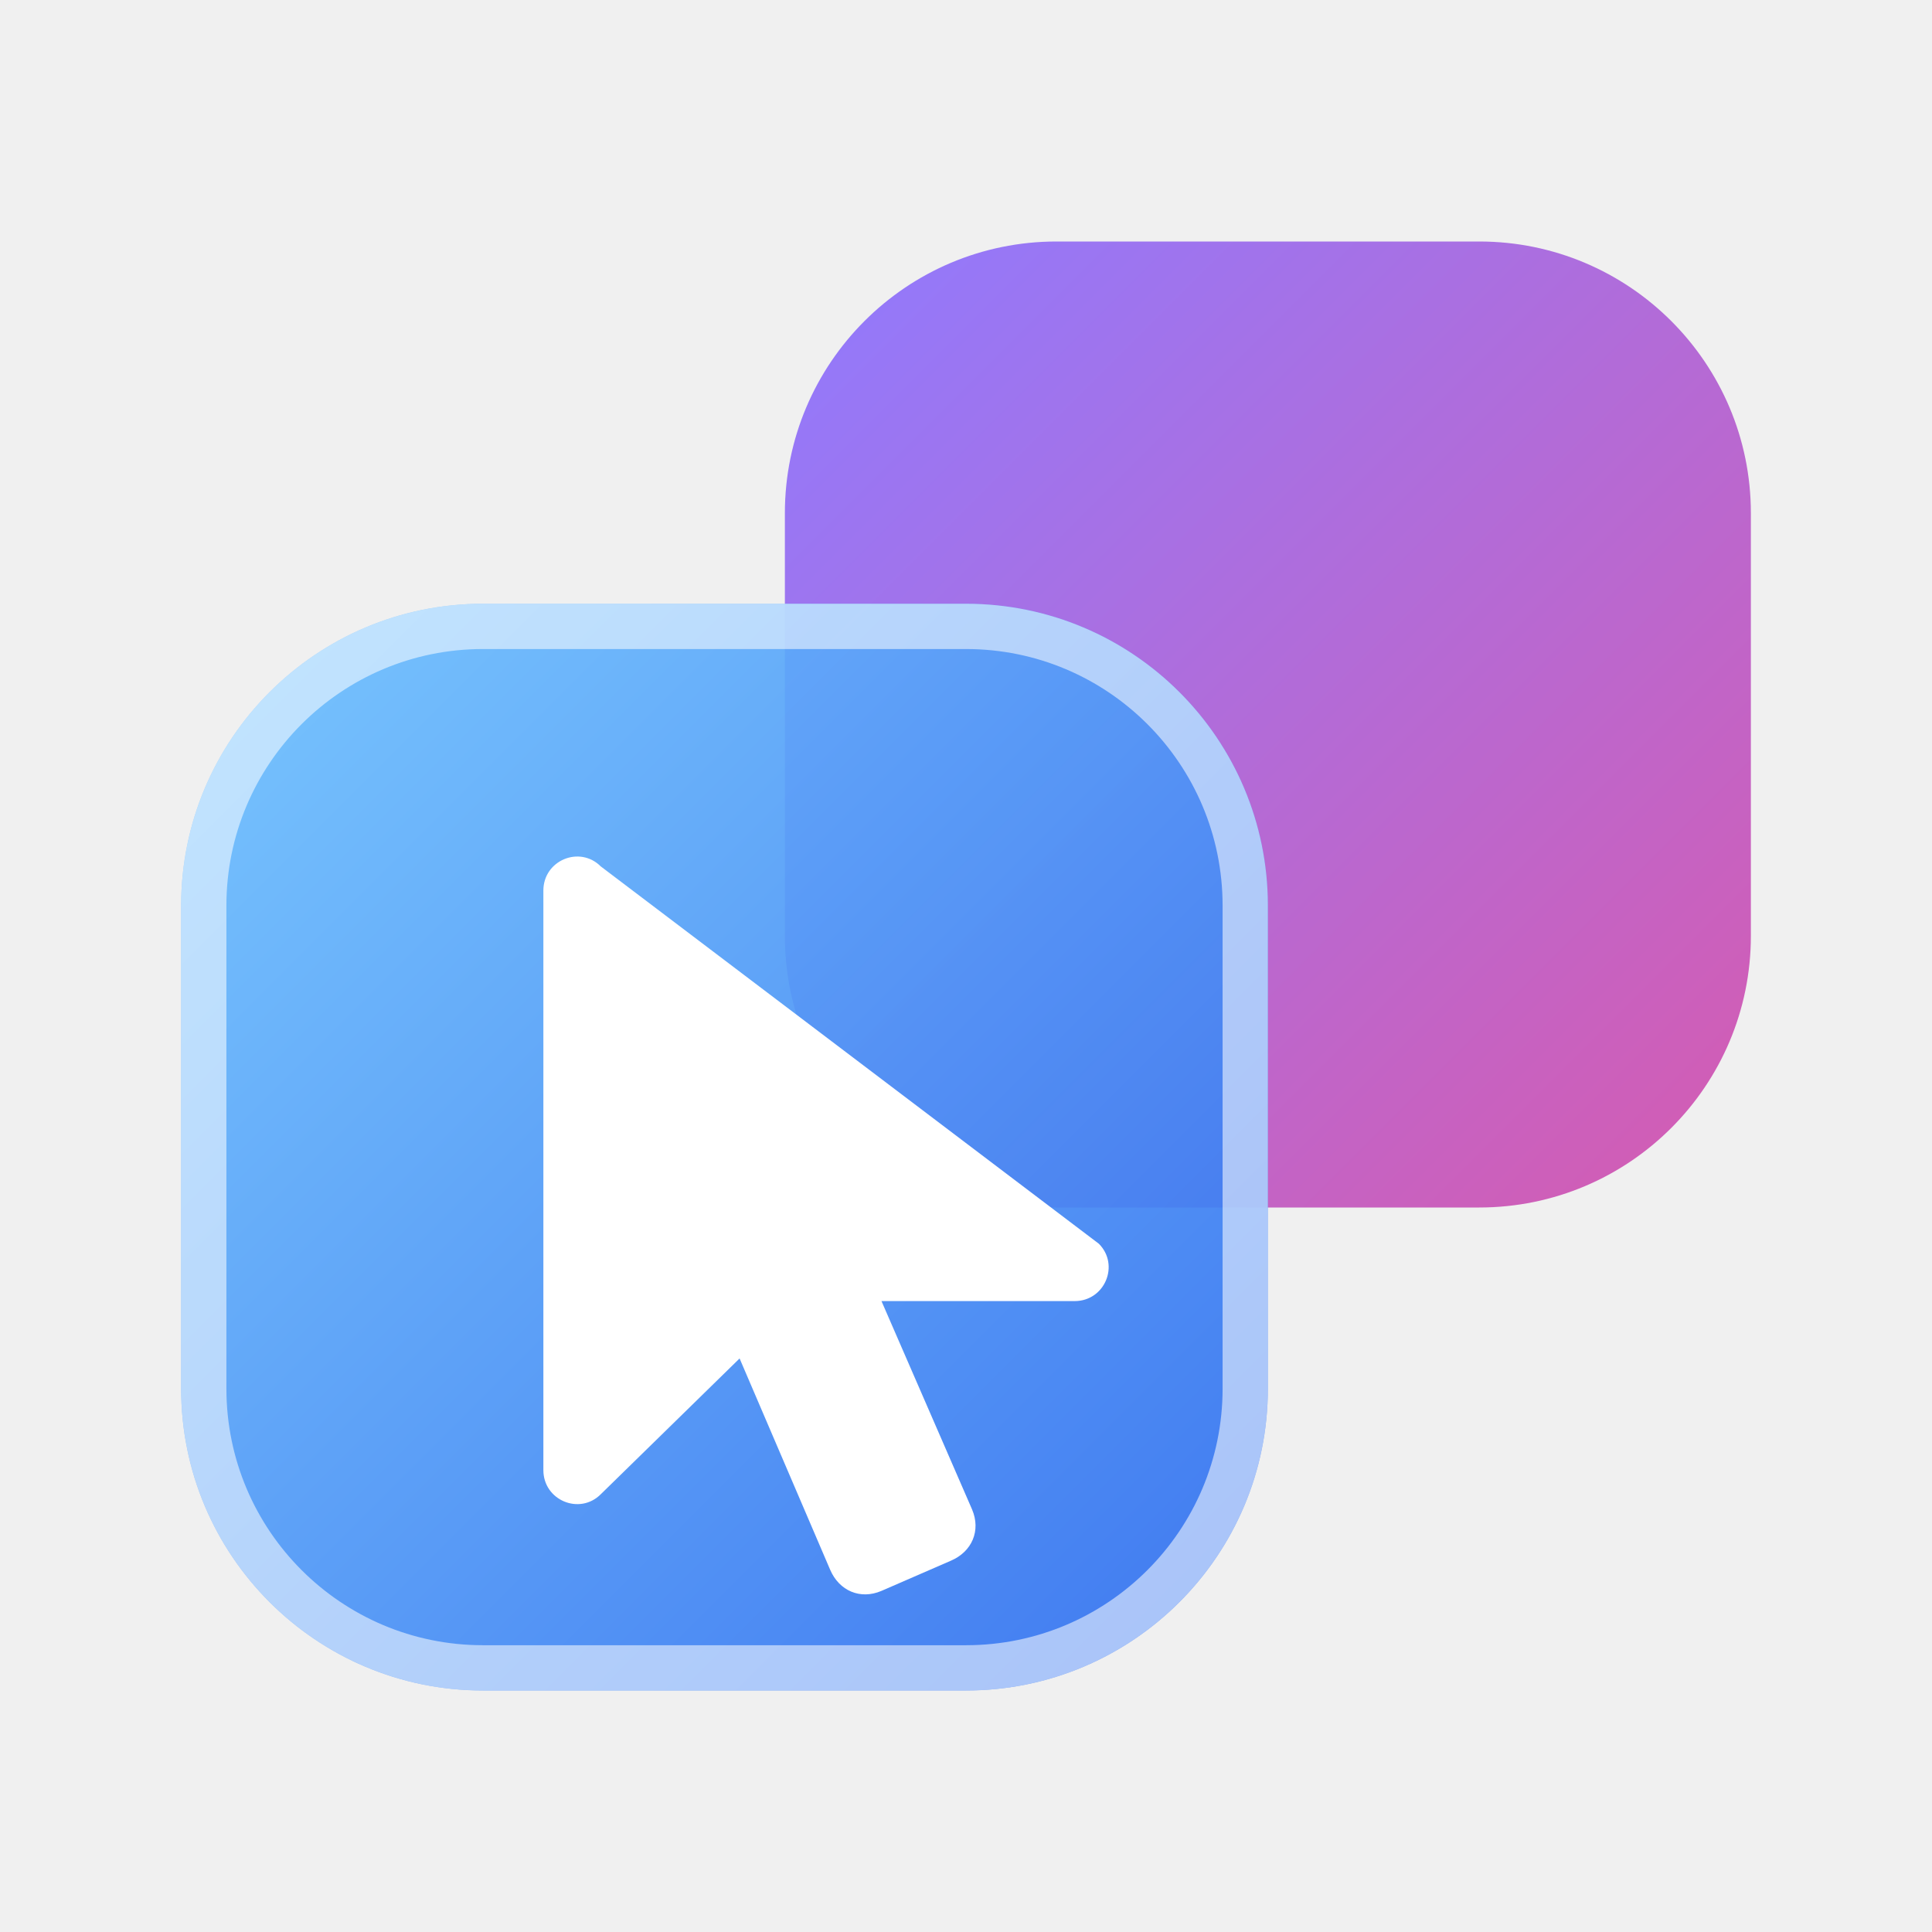
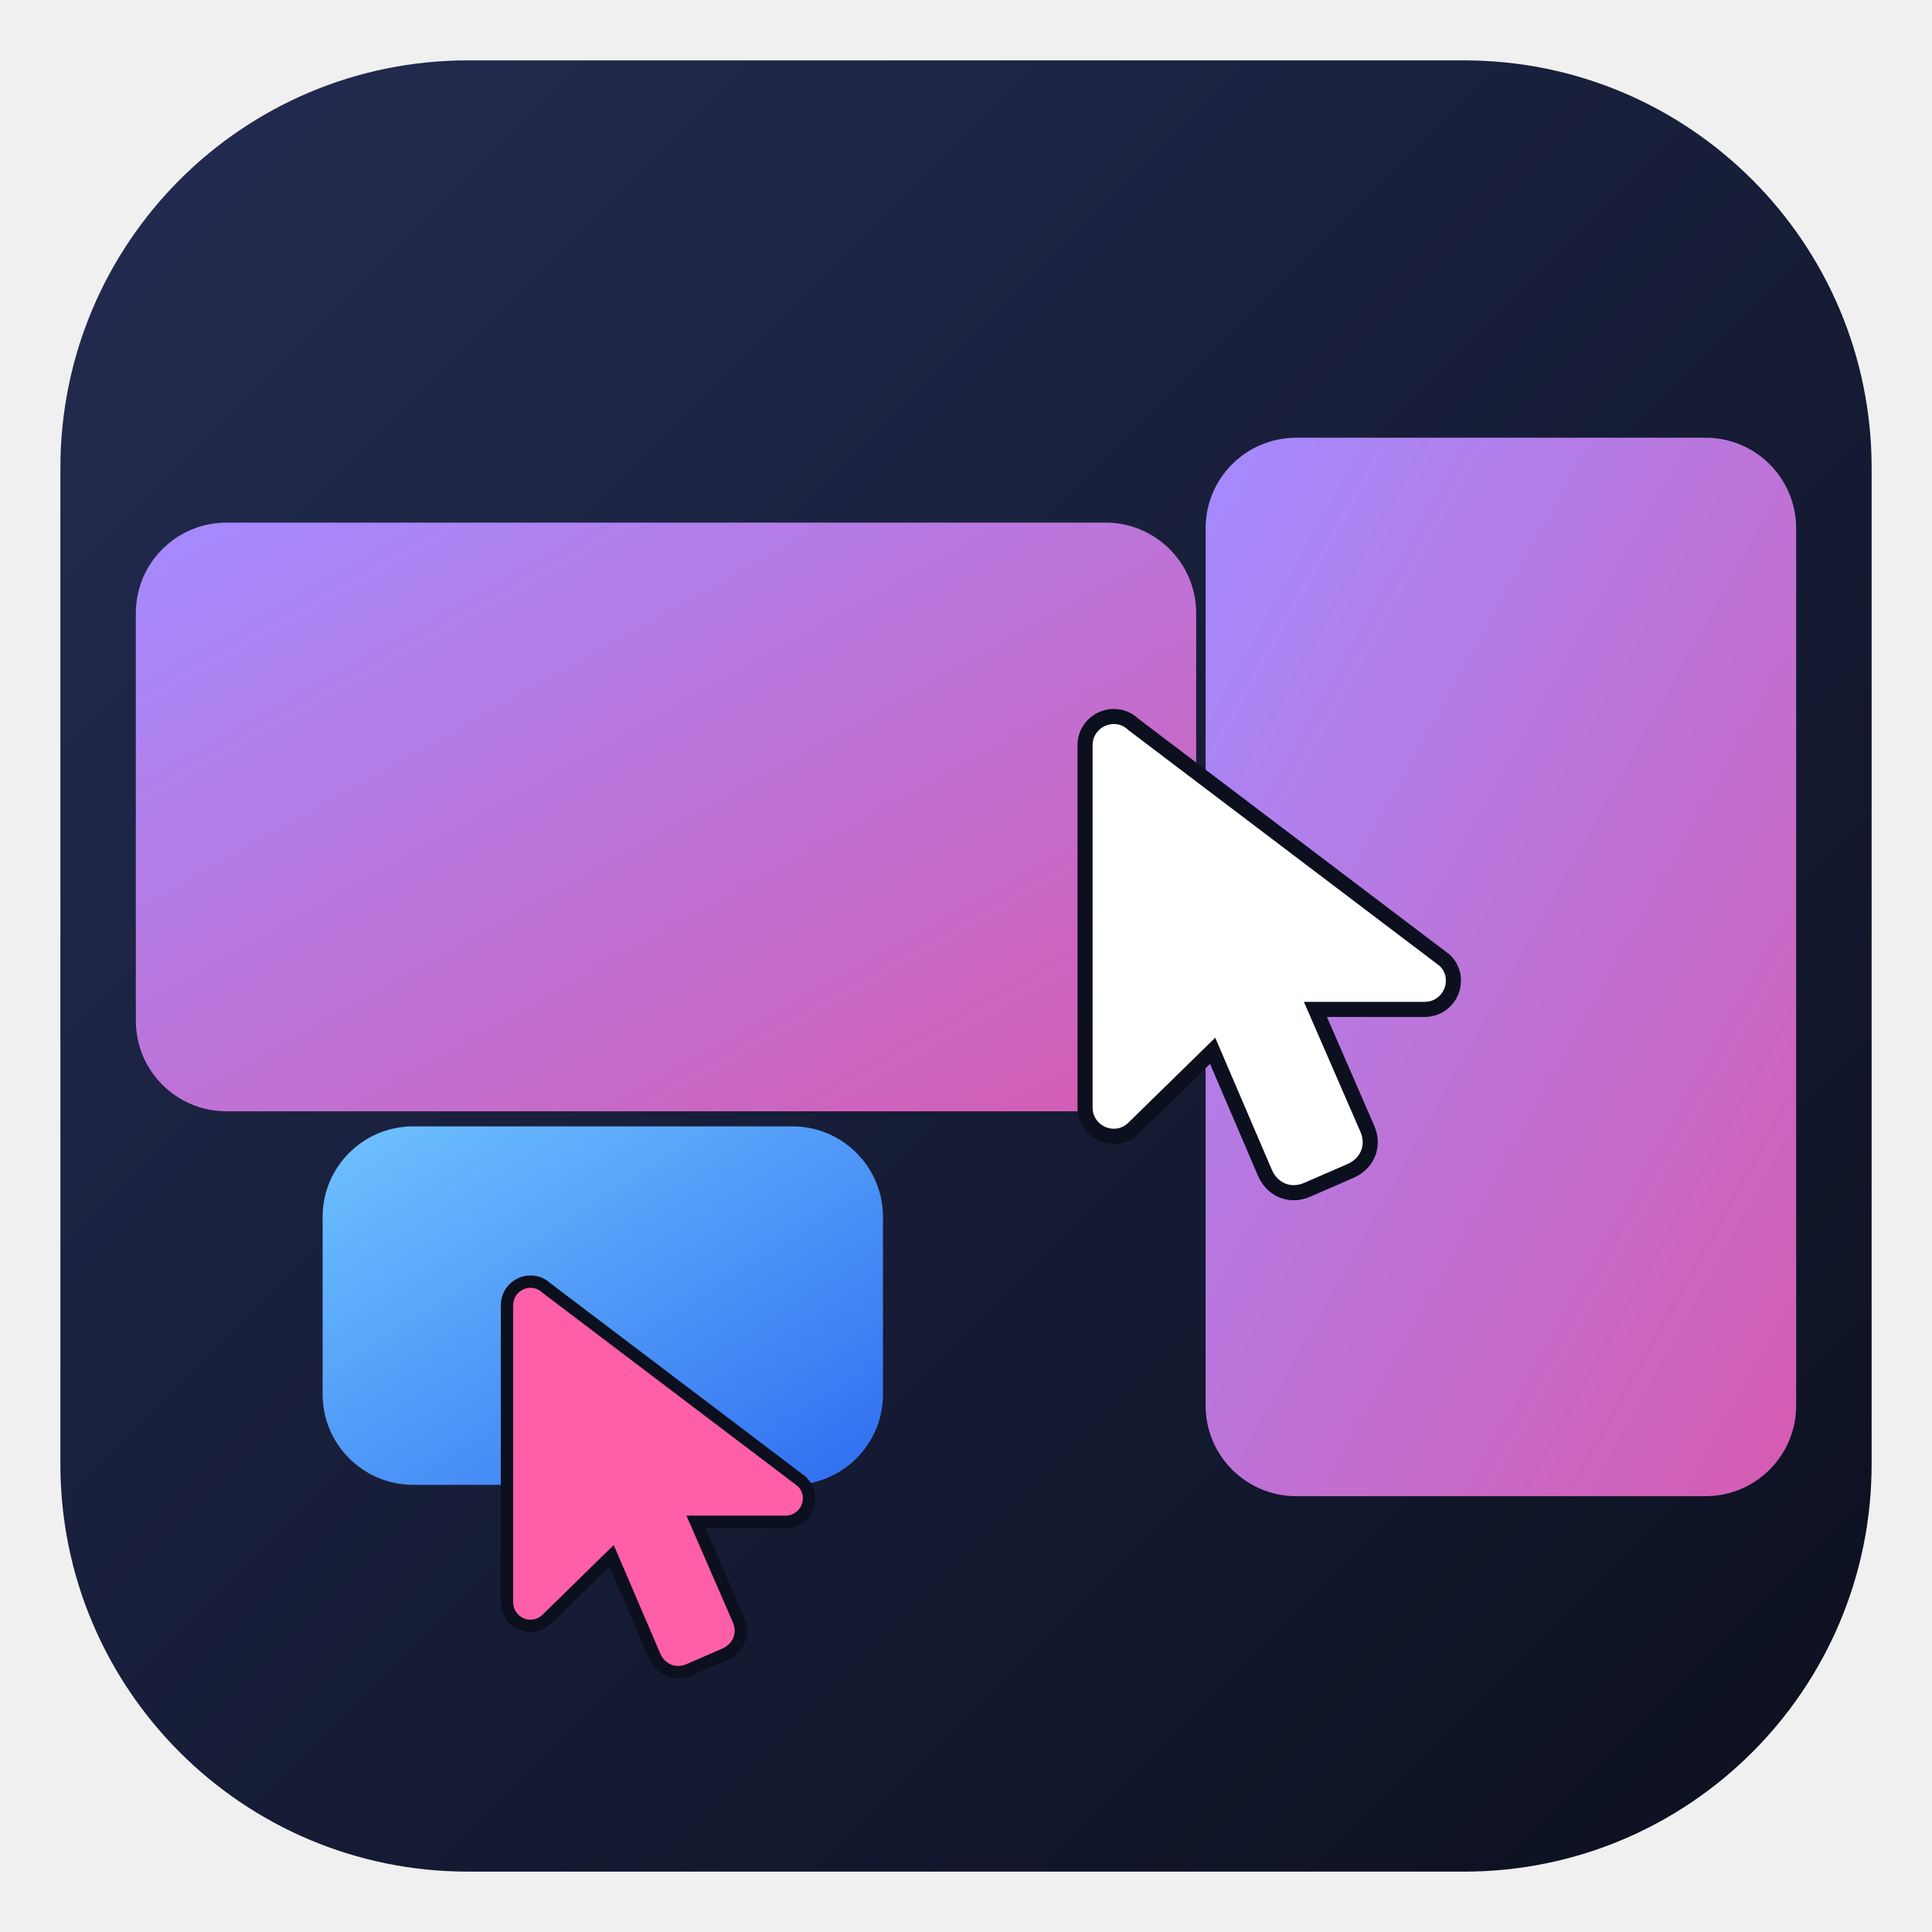
- <svg xmlns="http://www.w3.org/2000/svg" width="64" height="64" viewBox="0 0 64 64">
+ <svg xmlns="http://www.w3.org/2000/svg" width="1024" height="1024" viewBox="0 0 1024 1024">
  <defs>
-     <linearGradient id="back" x1="0" y1="0" x2="1" y2="1">
-       <stop offset="0" stop-color="#8f7bff" />
+     <linearGradient id="tile" x1="0" y1="0" x2="1" y2="1">
+       <stop offset="0" stop-color="#232c52" />
+       <stop offset="1" stop-color="#0b0f1e" />
+     </linearGradient>
+     <linearGradient id="windows" x1="0" y1="0" x2="1" y2="1">
+       <stop offset="0" stop-color="#a48bff" />
      <stop offset="1" stop-color="#d65bb0" />
    </linearGradient>
-     <linearGradient id="front" x1="0" y1="0" x2="1" y2="1">
+     <linearGradient id="mac" x1="0" y1="0" x2="1" y2="1">
      <stop offset="0" stop-color="#6fc3ff" />
      <stop offset="1" stop-color="#2f6df0" />
    </linearGradient>
  </defs>
-   <rect x="26" y="8" width="32" height="32" rx="9" fill="url(#back)" />
-   <rect x="6" y="20" width="36" height="36" rx="10" fill="url(#front)" fill-opacity="0.92" />
-   <rect x="6.75" y="20.75" width="34.5" height="34.5" rx="9.25" fill="none" stroke="#fff" stroke-opacity="0.55" stroke-width="1.5" />
-   <path fill="#fff" d="M18 29.5v19.2c0 1 1.2 1.5 1.9.8l4.6-4.5 3 7c.3.7 1 1 1.7.7l2.3-1c.7-.3 1-1 .7-1.7l-3-6.9h6.4c1 0 1.5-1.2.8-1.9L19.9 28.7c-.7-.7-1.9-.2-1.9.8z" />
+   <rect x="32" y="32" width="960" height="960" rx="216" fill="url(#tile)" />
+   <rect x="72" y="277" width="562" height="312" rx="48" fill="url(#windows)" />
+   <rect x="639" y="232" width="313" height="561" rx="48" fill="url(#windows)" />
+   <rect x="171" y="597" width="297" height="190" rx="48" fill="url(#mac)" />
+   <path transform="translate(124.4 449.9) scale(8.2)" fill="#ff5fa8" stroke="#0b0f1e" stroke-width="1.6" paint-order="stroke" d="M18 29.5v19.2c0 1 1.2 1.5 1.9.8l4.6-4.5 3 7c.3.7 1 1 1.7.7l2.3-1c.7-.3 1-1 .7-1.7l-3-6.9h6.4c1 0 1.5-1.2.8-1.9L19.9 28.7c-.7-.7-1.9-.2-1.9.8z" />
+   <path transform="translate(399.1 100.0) scale(10)" fill="#fff" stroke="#0b0f1e" stroke-width="1.6" paint-order="stroke" d="M18 29.5v19.2c0 1 1.2 1.5 1.9.8l4.6-4.5 3 7c.3.7 1 1 1.7.7l2.3-1c.7-.3 1-1 .7-1.7l-3-6.9h6.4c1 0 1.5-1.2.8-1.9L19.9 28.7c-.7-.7-1.9-.2-1.9.8z" />
</svg>
